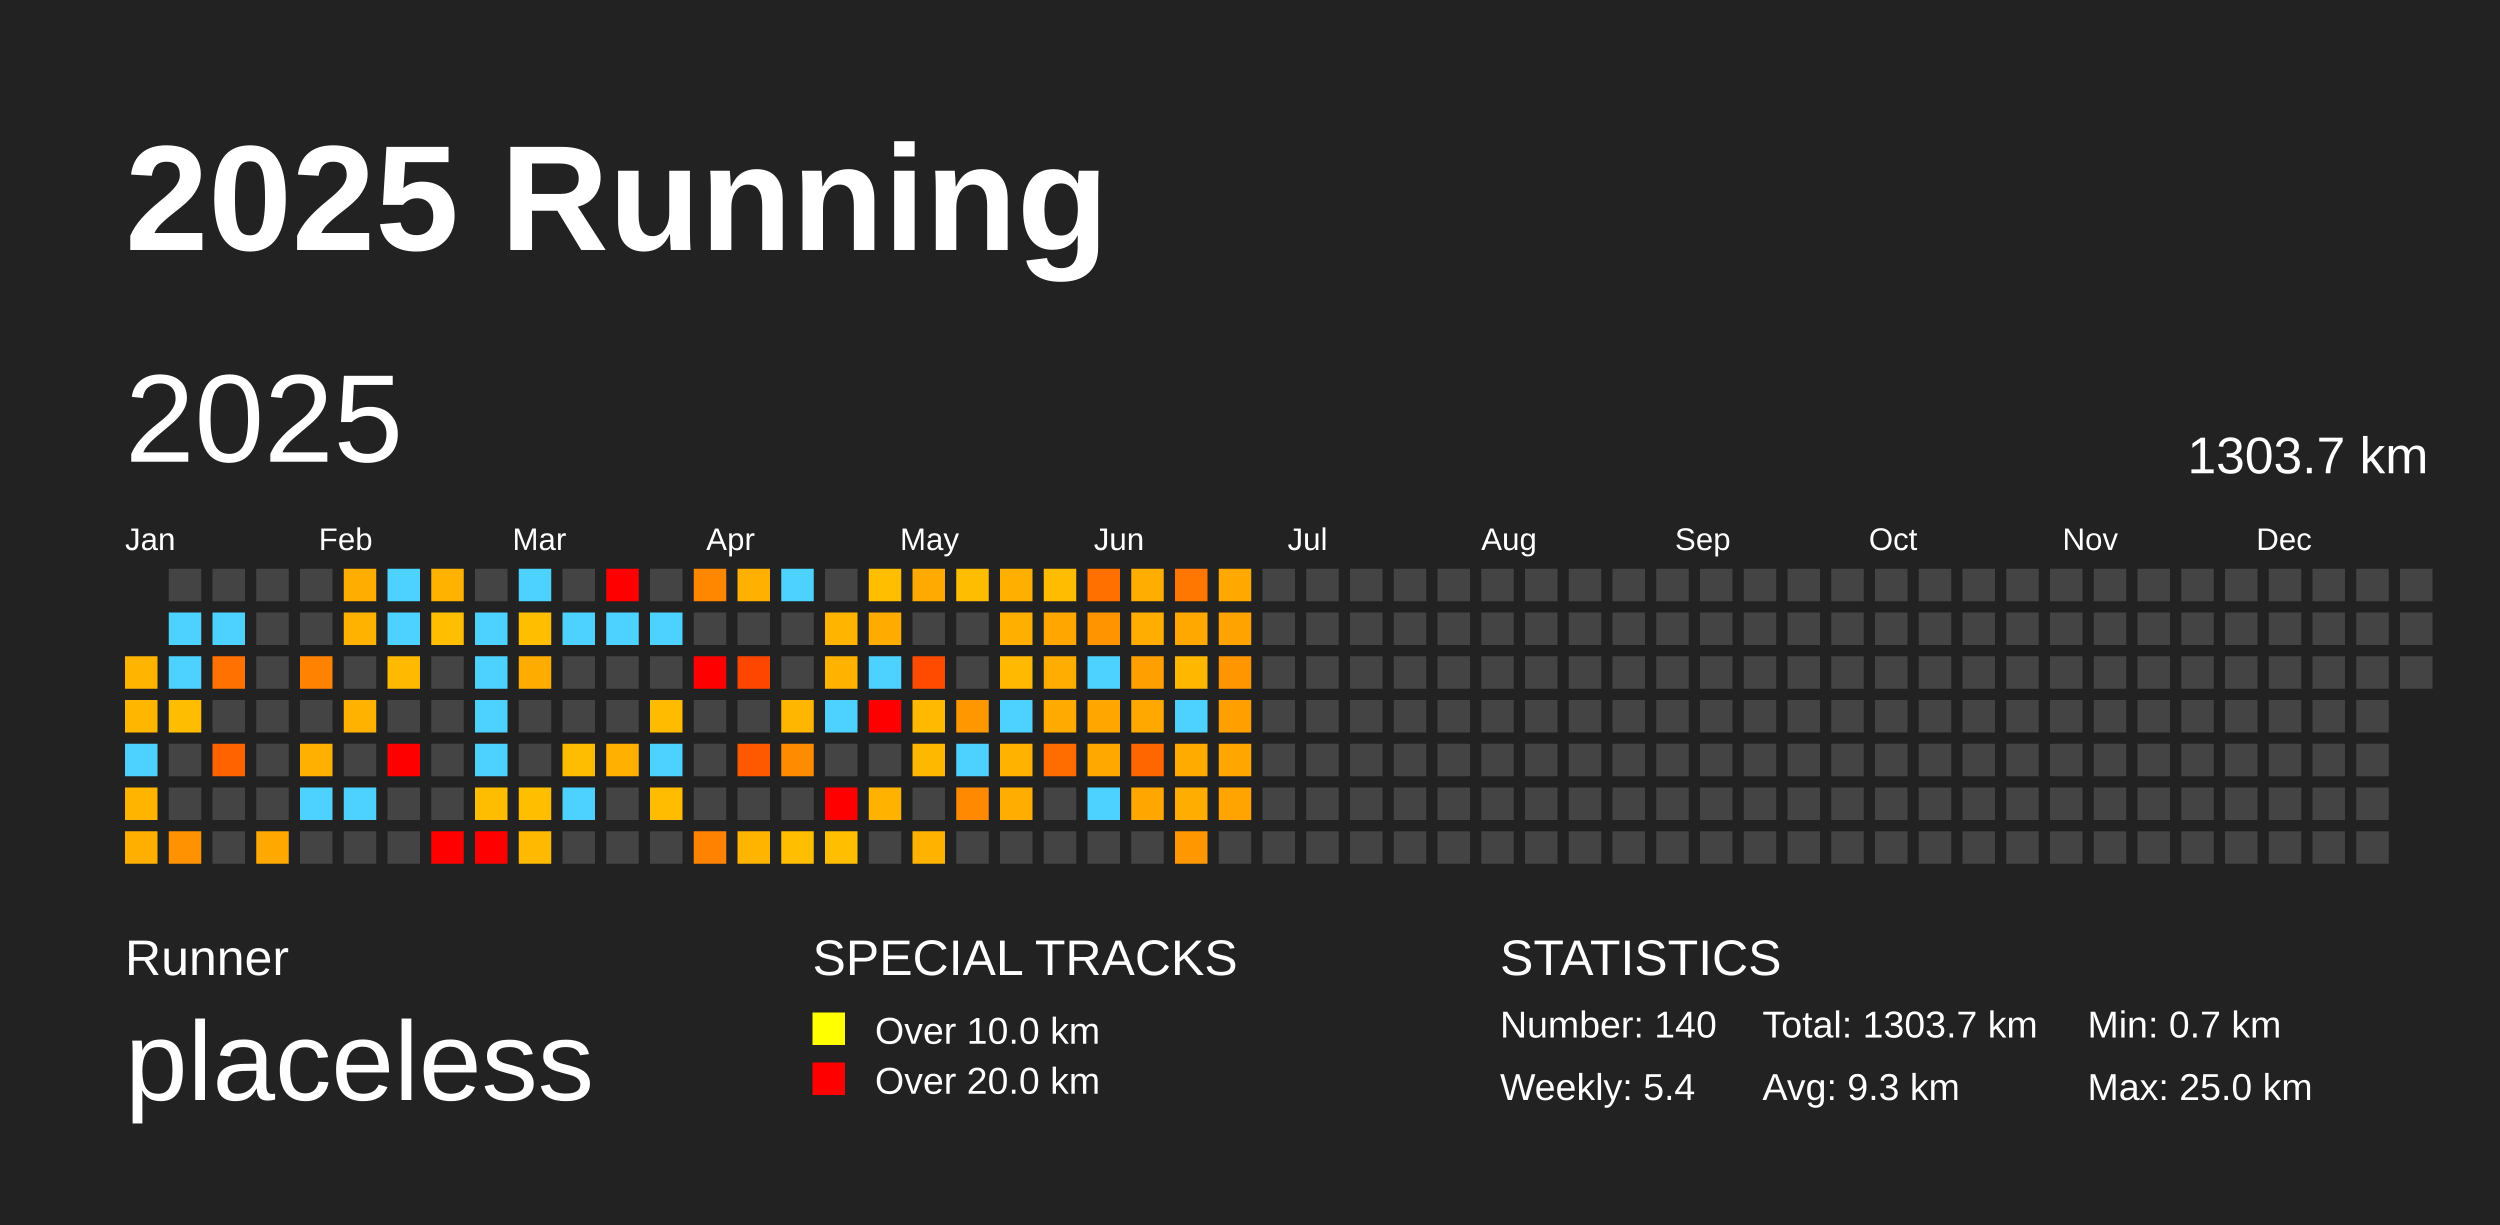
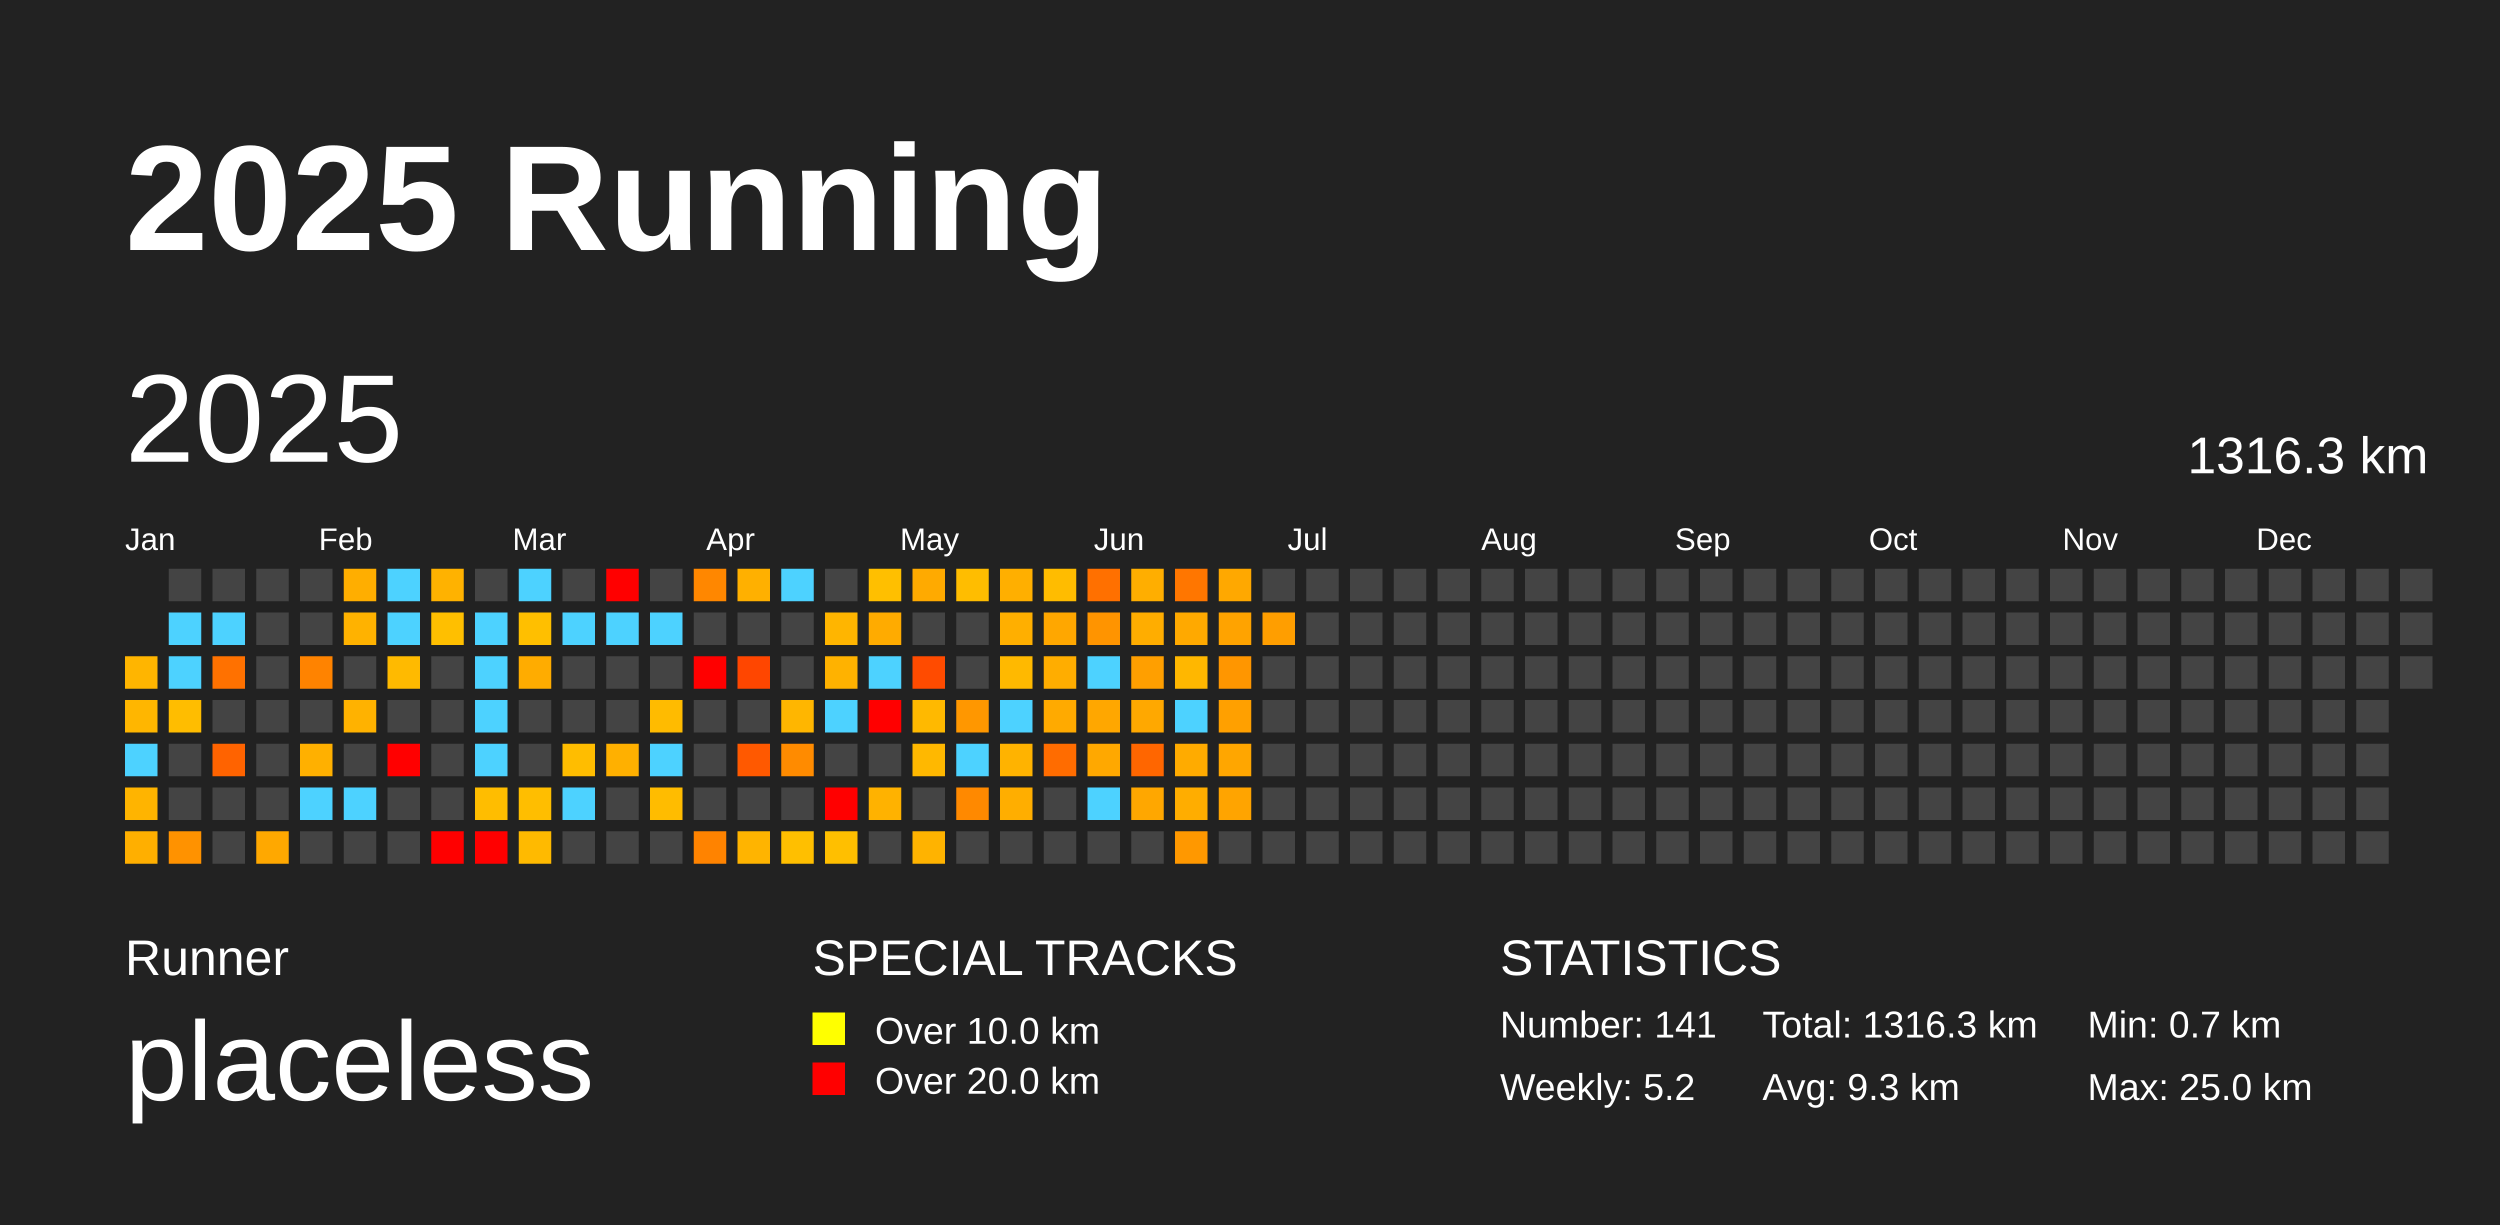
<svg xmlns="http://www.w3.org/2000/svg" baseProfile="full" height="98mm" version="1.1" viewBox="0,0,200,98" width="200mm">
  <defs />
  <rect fill="#222222" height="98" width="200" x="0" y="0" />
  <text fill="#FFFFFF" style="font-size:12px; font-family:Arial; font-weight:bold;" x="10" y="20">2025 Running</text>
  <text fill="#FFFFFF" style="font-size:4px; font-family:Arial" x="10" y="78">Runner</text>
  <text fill="#FFFFFF" style="font-size:9px; font-family:Arial" x="10" y="88">placeless</text>
  <text fill="#FFFFFF" style="font-size:4px; font-family:Arial" x="65" y="78">SPECIAL TRACKS</text>
  <rect fill="yellow" height="2.6" width="2.6" x="65" y="81" />
  <text fill="#FFFFFF" style="font-size:3px; font-family:Arial" x="70" y="83.5">Over 10.0 km</text>
  <rect fill="red" height="2.6" width="2.6" x="65" y="85" />
  <text fill="#FFFFFF" style="font-size:3px; font-family:Arial" x="70" y="87.5">Over 20.0 km</text>
  <text fill="#FFFFFF" style="font-size:4px; font-family:Arial" x="120" y="78">STATISTICS</text>
-   <text fill="#FFFFFF" style="font-size:3px; font-family:Arial" x="120" y="83">Number: 140</text>
-   <text fill="#FFFFFF" style="font-size:3px; font-family:Arial" x="120" y="88">Weekly: 5.4</text>
-   <text fill="#FFFFFF" style="font-size:3px; font-family:Arial" x="141" y="83">Total: 1303.7 km</text>
+   <text fill="#FFFFFF" style="font-size:3px; font-family:Arial" x="120" y="83">Number: 141</text>
+   <text fill="#FFFFFF" style="font-size:3px; font-family:Arial" x="120" y="88">Weekly: 5.2</text>
+   <text fill="#FFFFFF" style="font-size:3px; font-family:Arial" x="141" y="83">Total: 1316.3 km</text>
  <text fill="#FFFFFF" style="font-size:3px; font-family:Arial" x="141" y="88">Avg: 9.3 km</text>
  <text fill="#FFFFFF" style="font-size:3px; font-family:Arial" x="167" y="83">Min: 0.7 km</text>
  <text fill="#FFFFFF" style="font-size:3px; font-family:Arial" x="167" y="88">Max: 25.0 km</text>
  <text dominant-baseline="hanging" fill="#FFFFFF" style="font-size:10.0px; font-family:Arial;" x="10" y="30">2025</text>
-   <text dominant-baseline="hanging" fill="#FFFFFF" style="font-size:4.125px; font-family:Arial;" x="175" y="35">1303.7 km</text>
+   <text dominant-baseline="hanging" fill="#FFFFFF" style="font-size:4.125px; font-family:Arial;" x="175" y="35">1316.3 km</text>
  <text fill="#FFFFFF" style="font-size:2.5px; font-family:Arial" x="10.0" y="44">Jan</text>
  <text fill="#FFFFFF" style="font-size:2.5px; font-family:Arial" x="25.5" y="44">Feb</text>
  <text fill="#FFFFFF" style="font-size:2.5px; font-family:Arial" x="41.0" y="44">Mar</text>
  <text fill="#FFFFFF" style="font-size:2.5px; font-family:Arial" x="56.5" y="44">Apr</text>
  <text fill="#FFFFFF" style="font-size:2.5px; font-family:Arial" x="72.0" y="44">May</text>
  <text fill="#FFFFFF" style="font-size:2.5px; font-family:Arial" x="87.5" y="44">Jun</text>
  <text fill="#FFFFFF" style="font-size:2.5px; font-family:Arial" x="103.0" y="44">Jul</text>
  <text fill="#FFFFFF" style="font-size:2.5px; font-family:Arial" x="118.5" y="44">Aug</text>
  <text fill="#FFFFFF" style="font-size:2.5px; font-family:Arial" x="134.0" y="44">Sep</text>
  <text fill="#FFFFFF" style="font-size:2.5px; font-family:Arial" x="149.5" y="44">Oct</text>
  <text fill="#FFFFFF" style="font-size:2.5px; font-family:Arial" x="165.0" y="44">Nov</text>
  <text fill="#FFFFFF" style="font-size:2.5px; font-family:Arial" x="180.5" y="44">Dec</text>
  <rect fill="#ffb500" height="2.6" width="2.6" x="10.0" y="52.5" />
  <rect fill="#ffb600" height="2.6" width="2.6" x="10.0" y="56.0" />
  <rect fill="#4dd2ff" height="2.6" width="2.6" x="10.0" y="59.5" />
  <rect fill="#ffb400" height="2.6" width="2.6" x="10.0" y="63.0" />
  <rect fill="#ffaf00" height="2.6" width="2.6" x="10.0" y="66.5" />
  <rect fill="#444444" height="2.6" width="2.6" x="13.5" y="45.5" />
  <rect fill="#4dd2ff" height="2.6" width="2.6" x="13.5" y="49.0" />
  <rect fill="#4dd2ff" height="2.6" width="2.6" x="13.5" y="52.5" />
  <rect fill="#ffbd00" height="2.6" width="2.6" x="13.5" y="56.0" />
  <rect fill="#444444" height="2.6" width="2.6" x="13.5" y="59.5" />
  <rect fill="#444444" height="2.6" width="2.6" x="13.5" y="63.0" />
  <rect fill="#ff9200" height="2.6" width="2.6" x="13.5" y="66.5" />
  <rect fill="#444444" height="2.6" width="2.6" x="17.0" y="45.5" />
  <rect fill="#4dd2ff" height="2.6" width="2.6" x="17.0" y="49.0" />
  <rect fill="#ff7100" height="2.6" width="2.6" x="17.0" y="52.5" />
  <rect fill="#444444" height="2.6" width="2.6" x="17.0" y="56.0" />
  <rect fill="#ff6300" height="2.6" width="2.6" x="17.0" y="59.5" />
  <rect fill="#444444" height="2.6" width="2.6" x="17.0" y="63.0" />
  <rect fill="#444444" height="2.6" width="2.6" x="17.0" y="66.5" />
  <rect fill="#444444" height="2.6" width="2.6" x="20.5" y="45.5" />
  <rect fill="#444444" height="2.6" width="2.6" x="20.5" y="49.0" />
  <rect fill="#444444" height="2.6" width="2.6" x="20.5" y="52.5" />
  <rect fill="#444444" height="2.6" width="2.6" x="20.5" y="56.0" />
  <rect fill="#444444" height="2.6" width="2.6" x="20.5" y="59.5" />
  <rect fill="#444444" height="2.6" width="2.6" x="20.5" y="63.0" />
  <rect fill="#ffa800" height="2.6" width="2.6" x="20.5" y="66.5" />
  <rect fill="#444444" height="2.6" width="2.6" x="24.0" y="45.5" />
  <rect fill="#444444" height="2.6" width="2.6" x="24.0" y="49.0" />
  <rect fill="#ff8300" height="2.6" width="2.6" x="24.0" y="52.5" />
  <rect fill="#444444" height="2.6" width="2.6" x="24.0" y="56.0" />
  <rect fill="#ffb000" height="2.6" width="2.6" x="24.0" y="59.5" />
  <rect fill="#4dd2ff" height="2.6" width="2.6" x="24.0" y="63.0" />
  <rect fill="#444444" height="2.6" width="2.6" x="24.0" y="66.5" />
  <rect fill="#ffae00" height="2.6" width="2.6" x="27.5" y="45.5" />
  <rect fill="#ffb200" height="2.6" width="2.6" x="27.5" y="49.0" />
  <rect fill="#444444" height="2.6" width="2.6" x="27.5" y="52.5" />
  <rect fill="#ffb200" height="2.6" width="2.6" x="27.5" y="56.0" />
  <rect fill="#444444" height="2.6" width="2.6" x="27.5" y="59.5" />
  <rect fill="#4dd2ff" height="2.6" width="2.6" x="27.5" y="63.0" />
  <rect fill="#444444" height="2.6" width="2.6" x="27.5" y="66.5" />
  <rect fill="#4dd2ff" height="2.6" width="2.6" x="31.0" y="45.5" />
  <rect fill="#4dd2ff" height="2.6" width="2.6" x="31.0" y="49.0" />
  <rect fill="#ffba00" height="2.6" width="2.6" x="31.0" y="52.5" />
  <rect fill="#444444" height="2.6" width="2.6" x="31.0" y="56.0" />
  <rect fill="red" height="2.6" width="2.6" x="31.0" y="59.5" />
  <rect fill="#444444" height="2.6" width="2.6" x="31.0" y="63.0" />
  <rect fill="#444444" height="2.6" width="2.6" x="31.0" y="66.5" />
  <rect fill="#ffb200" height="2.6" width="2.6" x="34.5" y="45.5" />
  <rect fill="#ffbf00" height="2.6" width="2.6" x="34.5" y="49.0" />
  <rect fill="#444444" height="2.6" width="2.6" x="34.5" y="52.5" />
  <rect fill="#444444" height="2.6" width="2.6" x="34.5" y="56.0" />
  <rect fill="#444444" height="2.6" width="2.6" x="34.5" y="59.5" />
  <rect fill="#444444" height="2.6" width="2.6" x="34.5" y="63.0" />
  <rect fill="red" height="2.6" width="2.6" x="34.5" y="66.5" />
  <rect fill="#444444" height="2.6" width="2.6" x="38.0" y="45.5" />
  <rect fill="#4dd2ff" height="2.6" width="2.6" x="38.0" y="49.0" />
  <rect fill="#4dd2ff" height="2.6" width="2.6" x="38.0" y="52.5" />
  <rect fill="#4dd2ff" height="2.6" width="2.6" x="38.0" y="56.0" />
  <rect fill="#4dd2ff" height="2.6" width="2.6" x="38.0" y="59.5" />
  <rect fill="#ffbd00" height="2.6" width="2.6" x="38.0" y="63.0" />
  <rect fill="red" height="2.6" width="2.6" x="38.0" y="66.5" />
  <rect fill="#4dd2ff" height="2.6" width="2.6" x="41.5" y="45.5" />
  <rect fill="#ffbf00" height="2.6" width="2.6" x="41.5" y="49.0" />
  <rect fill="#ffac00" height="2.6" width="2.6" x="41.5" y="52.5" />
  <rect fill="#444444" height="2.6" width="2.6" x="41.5" y="56.0" />
  <rect fill="#444444" height="2.6" width="2.6" x="41.5" y="59.5" />
  <rect fill="#ffbe00" height="2.6" width="2.6" x="41.5" y="63.0" />
  <rect fill="#ffba00" height="2.6" width="2.6" x="41.5" y="66.5" />
  <rect fill="#444444" height="2.6" width="2.6" x="45.0" y="45.5" />
  <rect fill="#4dd2ff" height="2.6" width="2.6" x="45.0" y="49.0" />
  <rect fill="#444444" height="2.6" width="2.6" x="45.0" y="52.5" />
  <rect fill="#444444" height="2.6" width="2.6" x="45.0" y="56.0" />
  <rect fill="#ffbd00" height="2.6" width="2.6" x="45.0" y="59.5" />
  <rect fill="#4dd2ff" height="2.6" width="2.6" x="45.0" y="63.0" />
  <rect fill="#444444" height="2.6" width="2.6" x="45.0" y="66.5" />
  <rect fill="red" height="2.6" width="2.6" x="48.5" y="45.5" />
  <rect fill="#4dd2ff" height="2.6" width="2.6" x="48.5" y="49.0" />
  <rect fill="#444444" height="2.6" width="2.6" x="48.5" y="52.5" />
  <rect fill="#444444" height="2.6" width="2.6" x="48.5" y="56.0" />
  <rect fill="#ffb000" height="2.6" width="2.6" x="48.5" y="59.5" />
  <rect fill="#444444" height="2.6" width="2.6" x="48.5" y="63.0" />
  <rect fill="#444444" height="2.6" width="2.6" x="48.5" y="66.5" />
  <rect fill="#444444" height="2.6" width="2.6" x="52.0" y="45.5" />
  <rect fill="#4dd2ff" height="2.6" width="2.6" x="52.0" y="49.0" />
  <rect fill="#444444" height="2.6" width="2.6" x="52.0" y="52.5" />
  <rect fill="#ffbb00" height="2.6" width="2.6" x="52.0" y="56.0" />
  <rect fill="#4dd2ff" height="2.6" width="2.6" x="52.0" y="59.5" />
  <rect fill="#ffbc00" height="2.6" width="2.6" x="52.0" y="63.0" />
  <rect fill="#444444" height="2.6" width="2.6" x="52.0" y="66.5" />
  <rect fill="#ff8700" height="2.6" width="2.6" x="55.5" y="45.5" />
  <rect fill="#444444" height="2.6" width="2.6" x="55.5" y="49.0" />
  <rect fill="red" height="2.6" width="2.6" x="55.5" y="52.5" />
  <rect fill="#444444" height="2.6" width="2.6" x="55.5" y="56.0" />
  <rect fill="#444444" height="2.6" width="2.6" x="55.5" y="59.5" />
  <rect fill="#444444" height="2.6" width="2.6" x="55.5" y="63.0" />
  <rect fill="#ff8300" height="2.6" width="2.6" x="55.5" y="66.5" />
  <rect fill="#ffb000" height="2.6" width="2.6" x="59.0" y="45.5" />
  <rect fill="#444444" height="2.6" width="2.6" x="59.0" y="49.0" />
  <rect fill="#ff4600" height="2.6" width="2.6" x="59.0" y="52.5" />
  <rect fill="#444444" height="2.6" width="2.6" x="59.0" y="56.0" />
  <rect fill="#ff5900" height="2.6" width="2.6" x="59.0" y="59.5" />
  <rect fill="#444444" height="2.6" width="2.6" x="59.0" y="63.0" />
  <rect fill="#ffb400" height="2.6" width="2.6" x="59.0" y="66.5" />
  <rect fill="#4dd2ff" height="2.6" width="2.6" x="62.5" y="45.5" />
  <rect fill="#444444" height="2.6" width="2.6" x="62.5" y="49.0" />
  <rect fill="#444444" height="2.6" width="2.6" x="62.5" y="52.5" />
  <rect fill="#ffb600" height="2.6" width="2.6" x="62.5" y="56.0" />
  <rect fill="#ff8b00" height="2.6" width="2.6" x="62.5" y="59.5" />
  <rect fill="#444444" height="2.6" width="2.6" x="62.5" y="63.0" />
  <rect fill="#ffbf00" height="2.6" width="2.6" x="62.5" y="66.5" />
  <rect fill="#444444" height="2.6" width="2.6" x="66.0" y="45.5" />
  <rect fill="#ffb500" height="2.6" width="2.6" x="66.0" y="49.0" />
  <rect fill="#ffb200" height="2.6" width="2.6" x="66.0" y="52.5" />
  <rect fill="#4dd2ff" height="2.6" width="2.6" x="66.0" y="56.0" />
  <rect fill="#444444" height="2.6" width="2.6" x="66.0" y="59.5" />
  <rect fill="red" height="2.6" width="2.6" x="66.0" y="63.0" />
  <rect fill="#ffbf00" height="2.6" width="2.6" x="66.0" y="66.5" />
  <rect fill="#ffbf00" height="2.6" width="2.6" x="69.5" y="45.5" />
  <rect fill="#ffab00" height="2.6" width="2.6" x="69.5" y="49.0" />
  <rect fill="#4dd2ff" height="2.6" width="2.6" x="69.5" y="52.5" />
  <rect fill="red" height="2.6" width="2.6" x="69.5" y="56.0" />
  <rect fill="#444444" height="2.6" width="2.6" x="69.5" y="59.5" />
  <rect fill="#ffb200" height="2.6" width="2.6" x="69.5" y="63.0" />
  <rect fill="#444444" height="2.6" width="2.6" x="69.5" y="66.5" />
  <rect fill="#ffaa00" height="2.6" width="2.6" x="73.0" y="45.5" />
  <rect fill="#444444" height="2.6" width="2.6" x="73.0" y="49.0" />
  <rect fill="#ff4b00" height="2.6" width="2.6" x="73.0" y="52.5" />
  <rect fill="#ffb900" height="2.6" width="2.6" x="73.0" y="56.0" />
  <rect fill="#ffb800" height="2.6" width="2.6" x="73.0" y="59.5" />
  <rect fill="#444444" height="2.6" width="2.6" x="73.0" y="63.0" />
  <rect fill="#ffb300" height="2.6" width="2.6" x="73.0" y="66.5" />
  <rect fill="#ffbd00" height="2.6" width="2.6" x="76.5" y="45.5" />
  <rect fill="#444444" height="2.6" width="2.6" x="76.5" y="49.0" />
  <rect fill="#444444" height="2.6" width="2.6" x="76.5" y="52.5" />
  <rect fill="#ff9700" height="2.6" width="2.6" x="76.5" y="56.0" />
  <rect fill="#4dd2ff" height="2.6" width="2.6" x="76.5" y="59.5" />
  <rect fill="#ff8900" height="2.6" width="2.6" x="76.5" y="63.0" />
  <rect fill="#444444" height="2.6" width="2.6" x="76.5" y="66.5" />
  <rect fill="#ffaf00" height="2.6" width="2.6" x="80.0" y="45.5" />
  <rect fill="#ffaf00" height="2.6" width="2.6" x="80.0" y="49.0" />
  <rect fill="#ffb900" height="2.6" width="2.6" x="80.0" y="52.5" />
  <rect fill="#4dd2ff" height="2.6" width="2.6" x="80.0" y="56.0" />
  <rect fill="#ffb300" height="2.6" width="2.6" x="80.0" y="59.5" />
  <rect fill="#ffae00" height="2.6" width="2.6" x="80.0" y="63.0" />
  <rect fill="#444444" height="2.6" width="2.6" x="80.0" y="66.5" />
  <rect fill="#ffbc00" height="2.6" width="2.6" x="83.5" y="45.5" />
  <rect fill="#ffa700" height="2.6" width="2.6" x="83.5" y="49.0" />
  <rect fill="#ffad00" height="2.6" width="2.6" x="83.5" y="52.5" />
  <rect fill="#ffaa00" height="2.6" width="2.6" x="83.5" y="56.0" />
  <rect fill="#ff6c00" height="2.6" width="2.6" x="83.5" y="59.5" />
  <rect fill="#444444" height="2.6" width="2.6" x="83.5" y="63.0" />
  <rect fill="#444444" height="2.6" width="2.6" x="83.5" y="66.5" />
  <rect fill="#ff7000" height="2.6" width="2.6" x="87.0" y="45.5" />
  <rect fill="#ff9400" height="2.6" width="2.6" x="87.0" y="49.0" />
  <rect fill="#4dd2ff" height="2.6" width="2.6" x="87.0" y="52.5" />
  <rect fill="#ffa700" height="2.6" width="2.6" x="87.0" y="56.0" />
  <rect fill="#ffa800" height="2.6" width="2.6" x="87.0" y="59.5" />
  <rect fill="#4dd2ff" height="2.6" width="2.6" x="87.0" y="63.0" />
  <rect fill="#444444" height="2.6" width="2.6" x="87.0" y="66.5" />
  <rect fill="#ffae00" height="2.6" width="2.6" x="90.5" y="45.5" />
  <rect fill="#ffad00" height="2.6" width="2.6" x="90.5" y="49.0" />
  <rect fill="#ff9f00" height="2.6" width="2.6" x="90.5" y="52.5" />
  <rect fill="#ffa800" height="2.6" width="2.6" x="90.5" y="56.0" />
  <rect fill="#ff6600" height="2.6" width="2.6" x="90.5" y="59.5" />
  <rect fill="#ffa700" height="2.6" width="2.6" x="90.5" y="63.0" />
  <rect fill="#444444" height="2.6" width="2.6" x="90.5" y="66.5" />
  <rect fill="#ff7600" height="2.6" width="2.6" x="94.0" y="45.5" />
  <rect fill="#ffa900" height="2.6" width="2.6" x="94.0" y="49.0" />
  <rect fill="#ffb700" height="2.6" width="2.6" x="94.0" y="52.5" />
  <rect fill="#4dd2ff" height="2.6" width="2.6" x="94.0" y="56.0" />
  <rect fill="#ffab00" height="2.6" width="2.6" x="94.0" y="59.5" />
  <rect fill="#ffad00" height="2.6" width="2.6" x="94.0" y="63.0" />
  <rect fill="#ff9800" height="2.6" width="2.6" x="94.0" y="66.5" />
  <rect fill="#ffa800" height="2.6" width="2.6" x="97.5" y="45.5" />
  <rect fill="#ffa300" height="2.6" width="2.6" x="97.5" y="49.0" />
  <rect fill="#ff9600" height="2.6" width="2.6" x="97.5" y="52.5" />
  <rect fill="#ffa000" height="2.6" width="2.6" x="97.5" y="56.0" />
  <rect fill="#ffa600" height="2.6" width="2.6" x="97.5" y="59.5" />
  <rect fill="#ffa400" height="2.6" width="2.6" x="97.5" y="63.0" />
  <rect fill="#444444" height="2.6" width="2.6" x="97.5" y="66.5" />
  <rect fill="#444444" height="2.6" width="2.6" x="101.0" y="45.5" />
-   <rect fill="#444444" height="2.6" width="2.6" x="101.0" y="49.0" />
+   <rect fill="#ff9e00" height="2.6" width="2.6" x="101.0" y="49.0" />
  <rect fill="#444444" height="2.6" width="2.6" x="101.0" y="52.5" />
  <rect fill="#444444" height="2.6" width="2.6" x="101.0" y="56.0" />
  <rect fill="#444444" height="2.6" width="2.6" x="101.0" y="59.5" />
  <rect fill="#444444" height="2.6" width="2.6" x="101.0" y="63.0" />
  <rect fill="#444444" height="2.6" width="2.6" x="101.0" y="66.5" />
  <rect fill="#444444" height="2.6" width="2.6" x="104.5" y="45.5" />
  <rect fill="#444444" height="2.6" width="2.6" x="104.5" y="49.0" />
  <rect fill="#444444" height="2.6" width="2.6" x="104.5" y="52.5" />
  <rect fill="#444444" height="2.6" width="2.6" x="104.5" y="56.0" />
  <rect fill="#444444" height="2.6" width="2.6" x="104.5" y="59.5" />
  <rect fill="#444444" height="2.6" width="2.6" x="104.5" y="63.0" />
  <rect fill="#444444" height="2.6" width="2.6" x="104.5" y="66.5" />
  <rect fill="#444444" height="2.6" width="2.6" x="108.0" y="45.5" />
  <rect fill="#444444" height="2.6" width="2.6" x="108.0" y="49.0" />
  <rect fill="#444444" height="2.6" width="2.6" x="108.0" y="52.5" />
  <rect fill="#444444" height="2.6" width="2.6" x="108.0" y="56.0" />
  <rect fill="#444444" height="2.6" width="2.6" x="108.0" y="59.5" />
  <rect fill="#444444" height="2.6" width="2.6" x="108.0" y="63.0" />
  <rect fill="#444444" height="2.6" width="2.6" x="108.0" y="66.5" />
  <rect fill="#444444" height="2.6" width="2.6" x="111.5" y="45.5" />
  <rect fill="#444444" height="2.6" width="2.6" x="111.5" y="49.0" />
  <rect fill="#444444" height="2.6" width="2.6" x="111.5" y="52.5" />
  <rect fill="#444444" height="2.6" width="2.6" x="111.5" y="56.0" />
  <rect fill="#444444" height="2.6" width="2.6" x="111.5" y="59.5" />
  <rect fill="#444444" height="2.6" width="2.6" x="111.5" y="63.0" />
  <rect fill="#444444" height="2.6" width="2.6" x="111.5" y="66.5" />
  <rect fill="#444444" height="2.6" width="2.6" x="115.0" y="45.5" />
  <rect fill="#444444" height="2.6" width="2.6" x="115.0" y="49.0" />
  <rect fill="#444444" height="2.6" width="2.6" x="115.0" y="52.5" />
  <rect fill="#444444" height="2.6" width="2.6" x="115.0" y="56.0" />
  <rect fill="#444444" height="2.6" width="2.6" x="115.0" y="59.5" />
  <rect fill="#444444" height="2.6" width="2.6" x="115.0" y="63.0" />
  <rect fill="#444444" height="2.6" width="2.6" x="115.0" y="66.5" />
  <rect fill="#444444" height="2.6" width="2.6" x="118.5" y="45.5" />
  <rect fill="#444444" height="2.6" width="2.6" x="118.5" y="49.0" />
  <rect fill="#444444" height="2.6" width="2.6" x="118.5" y="52.5" />
  <rect fill="#444444" height="2.6" width="2.6" x="118.5" y="56.0" />
  <rect fill="#444444" height="2.6" width="2.6" x="118.5" y="59.5" />
  <rect fill="#444444" height="2.6" width="2.6" x="118.5" y="63.0" />
  <rect fill="#444444" height="2.6" width="2.6" x="118.5" y="66.5" />
  <rect fill="#444444" height="2.6" width="2.6" x="122.0" y="45.5" />
  <rect fill="#444444" height="2.6" width="2.6" x="122.0" y="49.0" />
  <rect fill="#444444" height="2.6" width="2.6" x="122.0" y="52.5" />
  <rect fill="#444444" height="2.6" width="2.6" x="122.0" y="56.0" />
  <rect fill="#444444" height="2.6" width="2.6" x="122.0" y="59.5" />
  <rect fill="#444444" height="2.6" width="2.6" x="122.0" y="63.0" />
  <rect fill="#444444" height="2.6" width="2.6" x="122.0" y="66.5" />
  <rect fill="#444444" height="2.6" width="2.6" x="125.5" y="45.5" />
  <rect fill="#444444" height="2.6" width="2.6" x="125.5" y="49.0" />
  <rect fill="#444444" height="2.6" width="2.6" x="125.5" y="52.5" />
  <rect fill="#444444" height="2.6" width="2.6" x="125.5" y="56.0" />
  <rect fill="#444444" height="2.6" width="2.6" x="125.5" y="59.5" />
  <rect fill="#444444" height="2.6" width="2.6" x="125.5" y="63.0" />
  <rect fill="#444444" height="2.6" width="2.6" x="125.5" y="66.5" />
  <rect fill="#444444" height="2.6" width="2.6" x="129.0" y="45.5" />
  <rect fill="#444444" height="2.6" width="2.6" x="129.0" y="49.0" />
  <rect fill="#444444" height="2.6" width="2.6" x="129.0" y="52.5" />
  <rect fill="#444444" height="2.6" width="2.6" x="129.0" y="56.0" />
  <rect fill="#444444" height="2.6" width="2.6" x="129.0" y="59.5" />
  <rect fill="#444444" height="2.6" width="2.6" x="129.0" y="63.0" />
  <rect fill="#444444" height="2.6" width="2.6" x="129.0" y="66.5" />
  <rect fill="#444444" height="2.6" width="2.6" x="132.5" y="45.5" />
  <rect fill="#444444" height="2.6" width="2.6" x="132.5" y="49.0" />
  <rect fill="#444444" height="2.6" width="2.6" x="132.5" y="52.5" />
  <rect fill="#444444" height="2.6" width="2.6" x="132.5" y="56.0" />
  <rect fill="#444444" height="2.6" width="2.6" x="132.5" y="59.5" />
  <rect fill="#444444" height="2.6" width="2.6" x="132.5" y="63.0" />
  <rect fill="#444444" height="2.6" width="2.6" x="132.5" y="66.5" />
  <rect fill="#444444" height="2.6" width="2.6" x="136.0" y="45.5" />
  <rect fill="#444444" height="2.6" width="2.6" x="136.0" y="49.0" />
  <rect fill="#444444" height="2.6" width="2.6" x="136.0" y="52.5" />
  <rect fill="#444444" height="2.6" width="2.6" x="136.0" y="56.0" />
  <rect fill="#444444" height="2.6" width="2.6" x="136.0" y="59.5" />
  <rect fill="#444444" height="2.6" width="2.6" x="136.0" y="63.0" />
  <rect fill="#444444" height="2.6" width="2.6" x="136.0" y="66.5" />
  <rect fill="#444444" height="2.6" width="2.6" x="139.5" y="45.5" />
  <rect fill="#444444" height="2.6" width="2.6" x="139.5" y="49.0" />
  <rect fill="#444444" height="2.6" width="2.6" x="139.5" y="52.5" />
  <rect fill="#444444" height="2.6" width="2.6" x="139.5" y="56.0" />
  <rect fill="#444444" height="2.6" width="2.6" x="139.5" y="59.5" />
  <rect fill="#444444" height="2.6" width="2.6" x="139.5" y="63.0" />
  <rect fill="#444444" height="2.6" width="2.6" x="139.5" y="66.5" />
  <rect fill="#444444" height="2.6" width="2.6" x="143.0" y="45.5" />
  <rect fill="#444444" height="2.6" width="2.6" x="143.0" y="49.0" />
  <rect fill="#444444" height="2.6" width="2.6" x="143.0" y="52.5" />
  <rect fill="#444444" height="2.6" width="2.6" x="143.0" y="56.0" />
  <rect fill="#444444" height="2.6" width="2.6" x="143.0" y="59.5" />
  <rect fill="#444444" height="2.6" width="2.6" x="143.0" y="63.0" />
  <rect fill="#444444" height="2.6" width="2.6" x="143.0" y="66.5" />
  <rect fill="#444444" height="2.6" width="2.6" x="146.5" y="45.5" />
  <rect fill="#444444" height="2.6" width="2.6" x="146.5" y="49.0" />
  <rect fill="#444444" height="2.6" width="2.6" x="146.5" y="52.5" />
  <rect fill="#444444" height="2.6" width="2.6" x="146.5" y="56.0" />
  <rect fill="#444444" height="2.6" width="2.6" x="146.5" y="59.5" />
  <rect fill="#444444" height="2.6" width="2.6" x="146.5" y="63.0" />
  <rect fill="#444444" height="2.6" width="2.6" x="146.5" y="66.5" />
  <rect fill="#444444" height="2.6" width="2.6" x="150.0" y="45.5" />
  <rect fill="#444444" height="2.6" width="2.6" x="150.0" y="49.0" />
  <rect fill="#444444" height="2.6" width="2.6" x="150.0" y="52.5" />
  <rect fill="#444444" height="2.6" width="2.6" x="150.0" y="56.0" />
  <rect fill="#444444" height="2.6" width="2.6" x="150.0" y="59.5" />
  <rect fill="#444444" height="2.6" width="2.6" x="150.0" y="63.0" />
  <rect fill="#444444" height="2.6" width="2.6" x="150.0" y="66.5" />
  <rect fill="#444444" height="2.6" width="2.6" x="153.5" y="45.5" />
  <rect fill="#444444" height="2.6" width="2.6" x="153.5" y="49.0" />
  <rect fill="#444444" height="2.6" width="2.6" x="153.5" y="52.5" />
  <rect fill="#444444" height="2.6" width="2.6" x="153.5" y="56.0" />
  <rect fill="#444444" height="2.6" width="2.6" x="153.5" y="59.5" />
  <rect fill="#444444" height="2.6" width="2.6" x="153.5" y="63.0" />
  <rect fill="#444444" height="2.6" width="2.6" x="153.5" y="66.5" />
  <rect fill="#444444" height="2.6" width="2.6" x="157.0" y="45.5" />
  <rect fill="#444444" height="2.6" width="2.6" x="157.0" y="49.0" />
  <rect fill="#444444" height="2.6" width="2.6" x="157.0" y="52.5" />
  <rect fill="#444444" height="2.6" width="2.6" x="157.0" y="56.0" />
  <rect fill="#444444" height="2.6" width="2.6" x="157.0" y="59.5" />
  <rect fill="#444444" height="2.6" width="2.6" x="157.0" y="63.0" />
  <rect fill="#444444" height="2.6" width="2.6" x="157.0" y="66.5" />
  <rect fill="#444444" height="2.6" width="2.6" x="160.5" y="45.5" />
  <rect fill="#444444" height="2.6" width="2.6" x="160.5" y="49.0" />
  <rect fill="#444444" height="2.6" width="2.6" x="160.5" y="52.5" />
  <rect fill="#444444" height="2.6" width="2.6" x="160.5" y="56.0" />
  <rect fill="#444444" height="2.6" width="2.6" x="160.5" y="59.5" />
  <rect fill="#444444" height="2.6" width="2.6" x="160.5" y="63.0" />
  <rect fill="#444444" height="2.6" width="2.6" x="160.5" y="66.5" />
  <rect fill="#444444" height="2.6" width="2.6" x="164.0" y="45.5" />
  <rect fill="#444444" height="2.6" width="2.6" x="164.0" y="49.0" />
  <rect fill="#444444" height="2.6" width="2.6" x="164.0" y="52.5" />
  <rect fill="#444444" height="2.6" width="2.6" x="164.0" y="56.0" />
  <rect fill="#444444" height="2.6" width="2.6" x="164.0" y="59.5" />
  <rect fill="#444444" height="2.6" width="2.6" x="164.0" y="63.0" />
  <rect fill="#444444" height="2.6" width="2.6" x="164.0" y="66.5" />
  <rect fill="#444444" height="2.6" width="2.6" x="167.5" y="45.5" />
  <rect fill="#444444" height="2.6" width="2.6" x="167.5" y="49.0" />
  <rect fill="#444444" height="2.6" width="2.6" x="167.5" y="52.5" />
  <rect fill="#444444" height="2.6" width="2.6" x="167.5" y="56.0" />
  <rect fill="#444444" height="2.6" width="2.6" x="167.5" y="59.5" />
  <rect fill="#444444" height="2.6" width="2.6" x="167.5" y="63.0" />
  <rect fill="#444444" height="2.6" width="2.6" x="167.5" y="66.5" />
  <rect fill="#444444" height="2.6" width="2.6" x="171.0" y="45.5" />
  <rect fill="#444444" height="2.6" width="2.6" x="171.0" y="49.0" />
  <rect fill="#444444" height="2.6" width="2.6" x="171.0" y="52.5" />
  <rect fill="#444444" height="2.6" width="2.6" x="171.0" y="56.0" />
  <rect fill="#444444" height="2.6" width="2.6" x="171.0" y="59.5" />
  <rect fill="#444444" height="2.6" width="2.6" x="171.0" y="63.0" />
  <rect fill="#444444" height="2.6" width="2.6" x="171.0" y="66.5" />
  <rect fill="#444444" height="2.6" width="2.6" x="174.5" y="45.5" />
  <rect fill="#444444" height="2.6" width="2.6" x="174.5" y="49.0" />
  <rect fill="#444444" height="2.6" width="2.6" x="174.5" y="52.5" />
  <rect fill="#444444" height="2.6" width="2.6" x="174.5" y="56.0" />
  <rect fill="#444444" height="2.6" width="2.6" x="174.5" y="59.5" />
  <rect fill="#444444" height="2.6" width="2.6" x="174.5" y="63.0" />
  <rect fill="#444444" height="2.6" width="2.6" x="174.5" y="66.5" />
  <rect fill="#444444" height="2.6" width="2.6" x="178.0" y="45.5" />
  <rect fill="#444444" height="2.6" width="2.6" x="178.0" y="49.0" />
  <rect fill="#444444" height="2.6" width="2.6" x="178.0" y="52.5" />
  <rect fill="#444444" height="2.6" width="2.6" x="178.0" y="56.0" />
  <rect fill="#444444" height="2.6" width="2.6" x="178.0" y="59.5" />
  <rect fill="#444444" height="2.6" width="2.6" x="178.0" y="63.0" />
  <rect fill="#444444" height="2.6" width="2.6" x="178.0" y="66.5" />
  <rect fill="#444444" height="2.6" width="2.6" x="181.5" y="45.5" />
  <rect fill="#444444" height="2.6" width="2.6" x="181.5" y="49.0" />
  <rect fill="#444444" height="2.6" width="2.6" x="181.5" y="52.5" />
  <rect fill="#444444" height="2.6" width="2.6" x="181.5" y="56.0" />
  <rect fill="#444444" height="2.6" width="2.6" x="181.5" y="59.5" />
  <rect fill="#444444" height="2.6" width="2.6" x="181.5" y="63.0" />
  <rect fill="#444444" height="2.6" width="2.6" x="181.5" y="66.5" />
  <rect fill="#444444" height="2.6" width="2.6" x="185.0" y="45.5" />
  <rect fill="#444444" height="2.6" width="2.6" x="185.0" y="49.0" />
  <rect fill="#444444" height="2.6" width="2.6" x="185.0" y="52.5" />
  <rect fill="#444444" height="2.6" width="2.6" x="185.0" y="56.0" />
  <rect fill="#444444" height="2.6" width="2.6" x="185.0" y="59.5" />
  <rect fill="#444444" height="2.6" width="2.6" x="185.0" y="63.0" />
  <rect fill="#444444" height="2.6" width="2.6" x="185.0" y="66.5" />
  <rect fill="#444444" height="2.6" width="2.6" x="188.5" y="45.5" />
  <rect fill="#444444" height="2.6" width="2.6" x="188.5" y="49.0" />
  <rect fill="#444444" height="2.6" width="2.6" x="188.5" y="52.5" />
  <rect fill="#444444" height="2.6" width="2.6" x="188.5" y="56.0" />
  <rect fill="#444444" height="2.6" width="2.6" x="188.5" y="59.5" />
  <rect fill="#444444" height="2.6" width="2.6" x="188.5" y="63.0" />
  <rect fill="#444444" height="2.6" width="2.6" x="188.5" y="66.5" />
  <rect fill="#444444" height="2.6" width="2.6" x="192.0" y="45.5" />
  <rect fill="#444444" height="2.6" width="2.6" x="192.0" y="49.0" />
  <rect fill="#444444" height="2.6" width="2.6" x="192.0" y="52.5" />
</svg>
